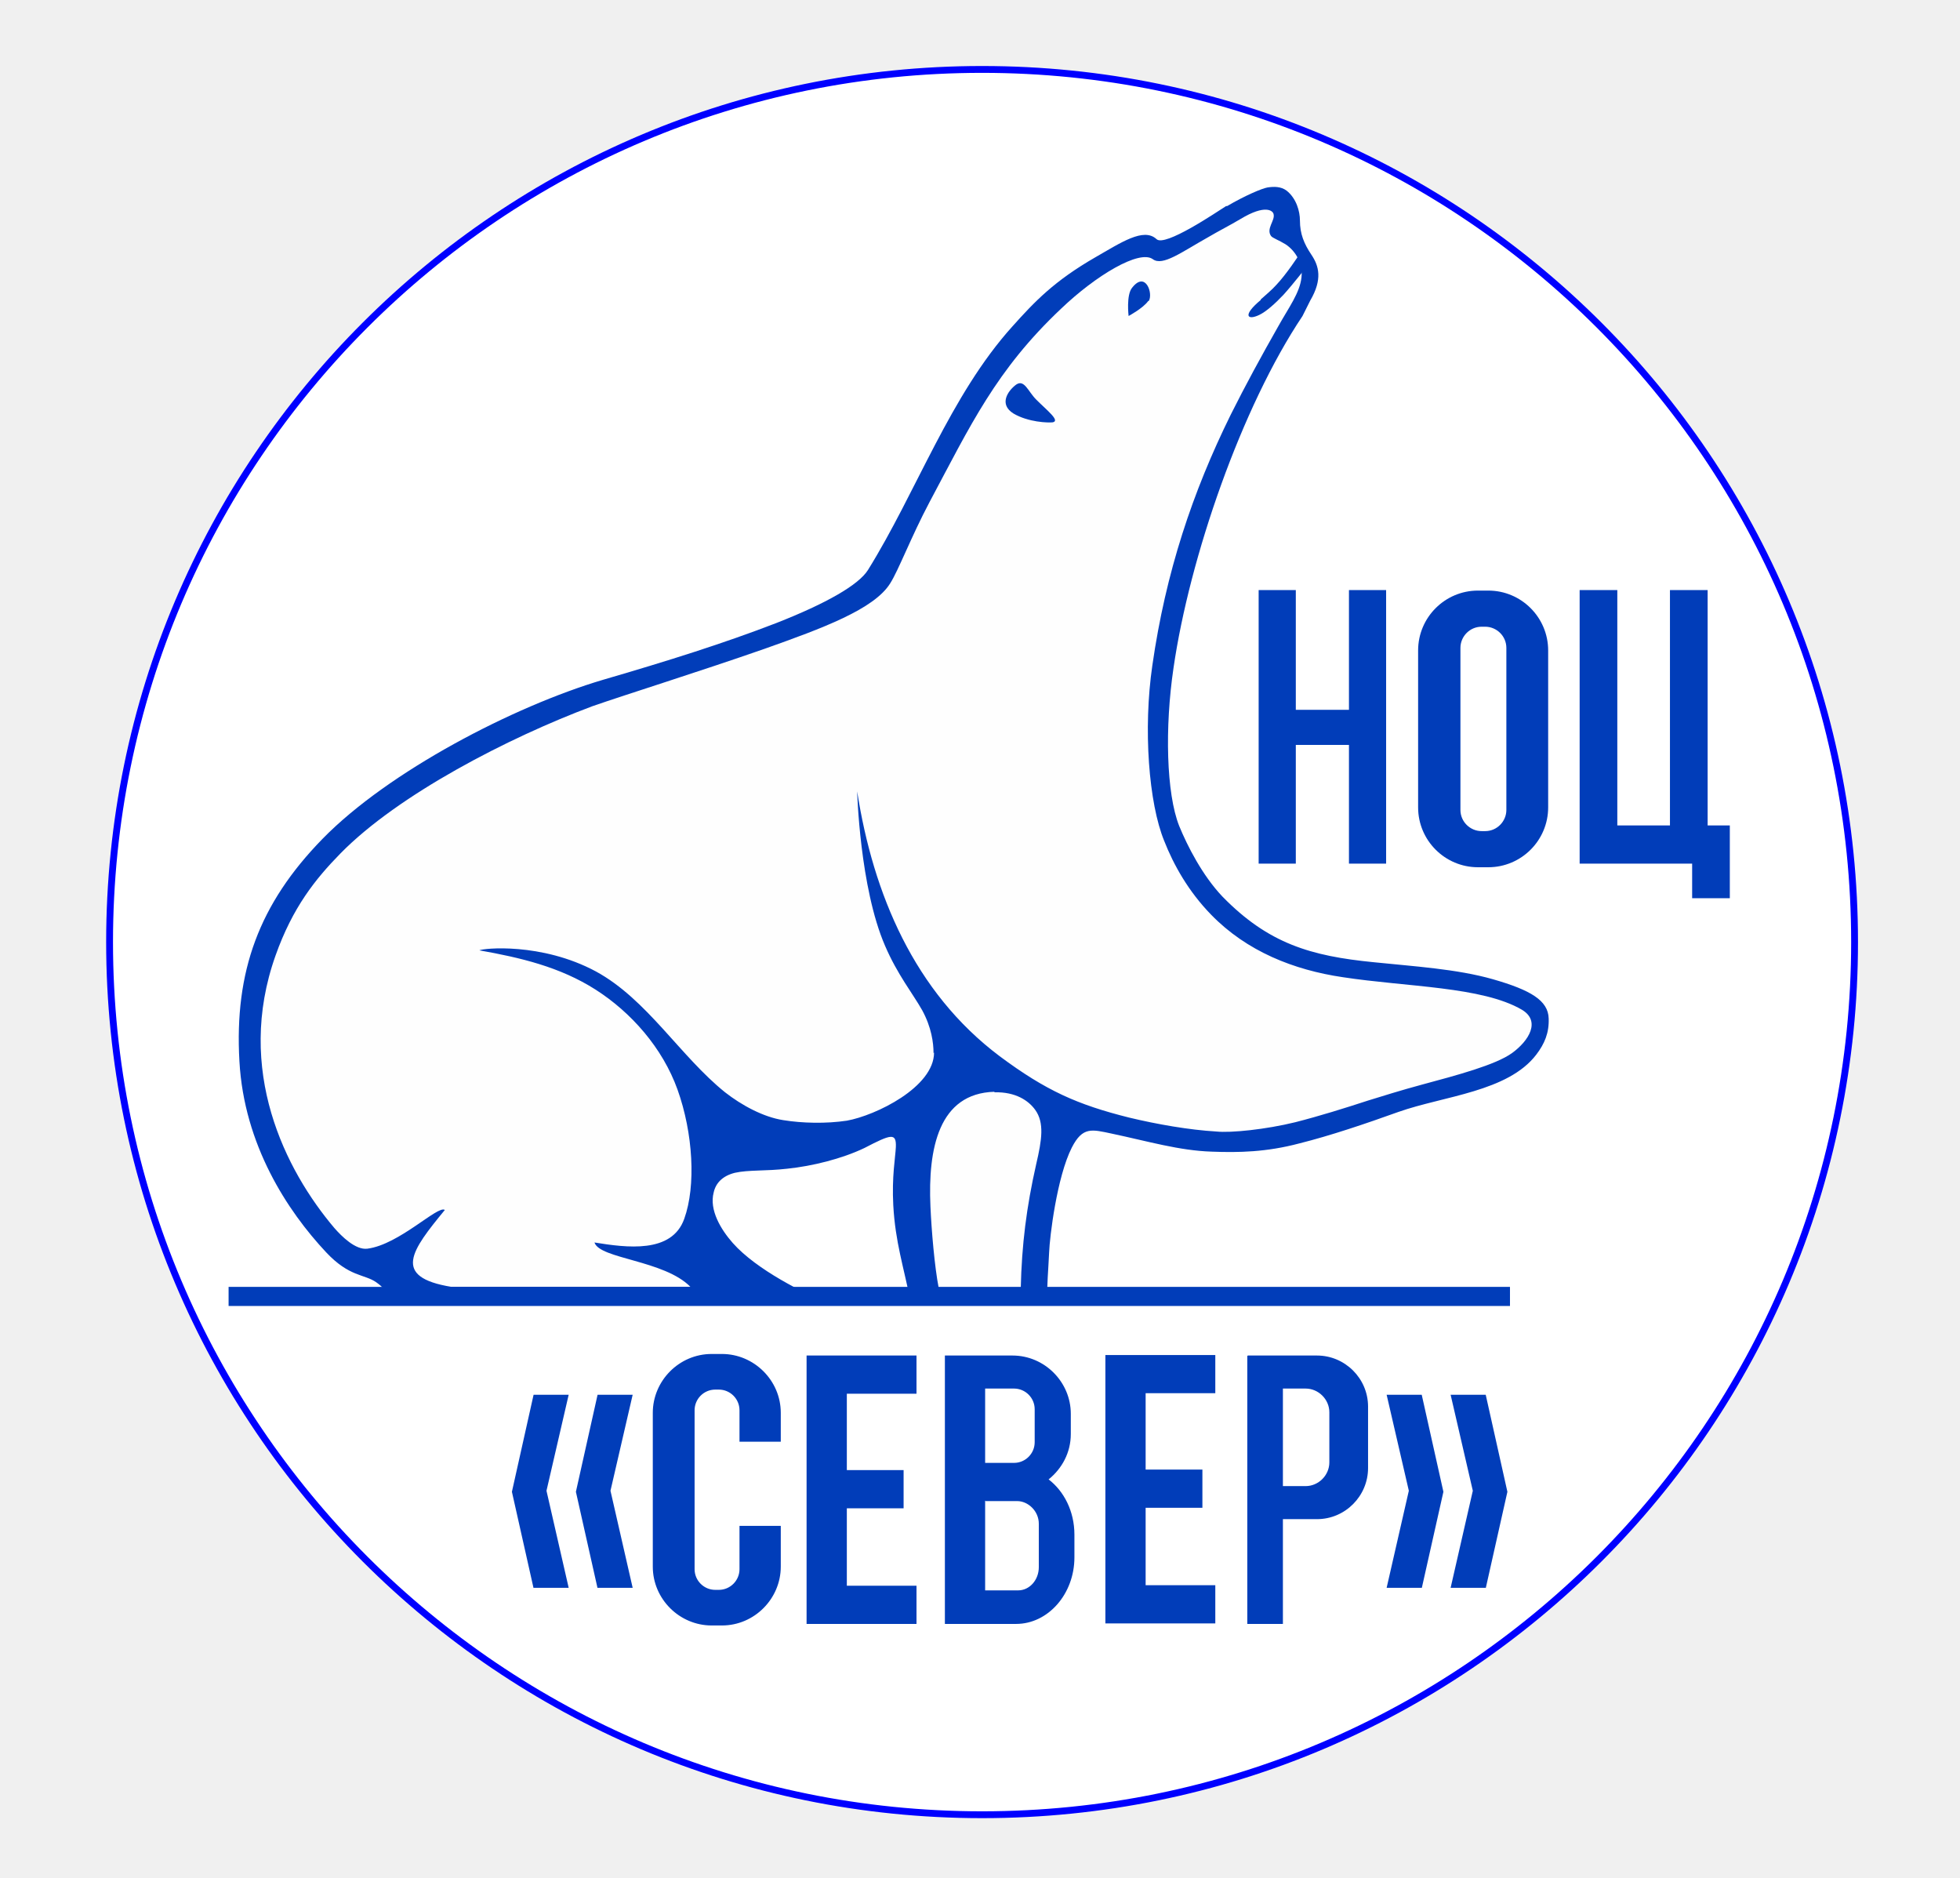
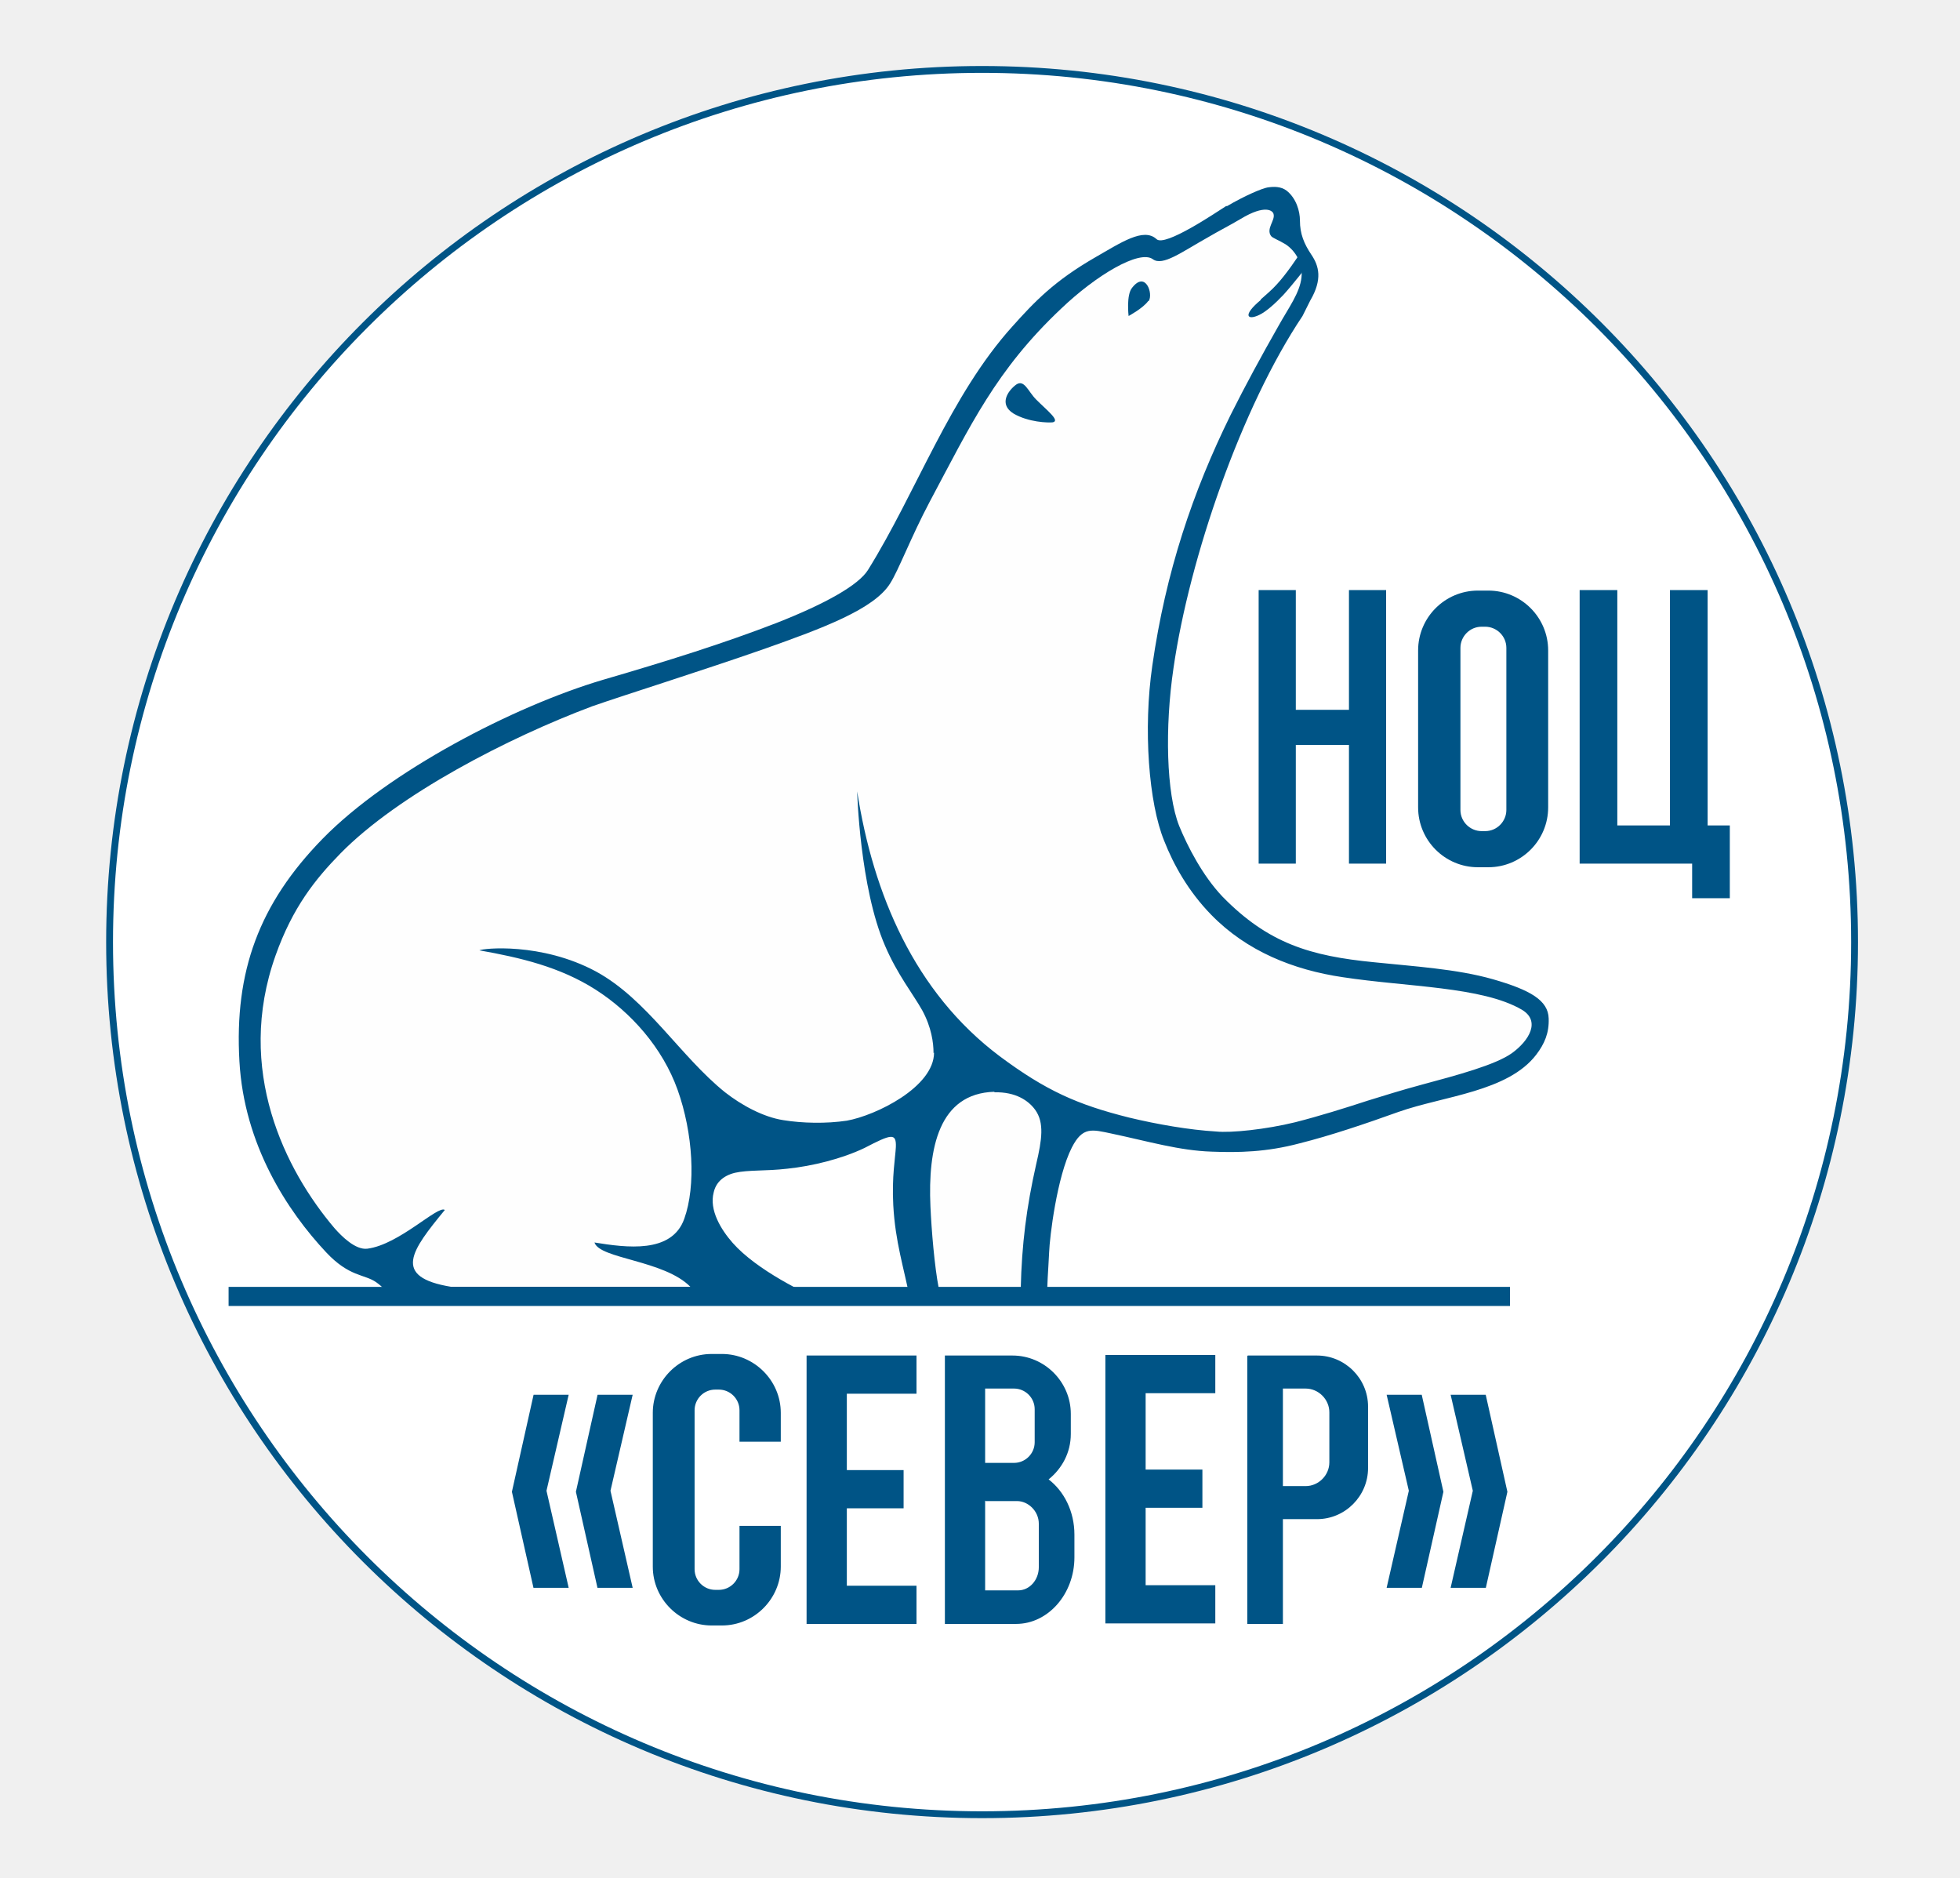
<svg xmlns="http://www.w3.org/2000/svg" xml:space="preserve" width="67.536mm" height="64.699mm" style="shape-rendering:geometricPrecision; text-rendering:geometricPrecision; image-rendering:optimizeQuality; fill-rule:evenodd; clip-rule:evenodd" viewBox="0 0 2909 2787" version="1.1" id="svg126">
  <defs id="defs99">
    <style type="text/css" id="style97">
   
    .fil2 {fill:#013DB9}
    .fil0 {fill:#FEFEFE;fill-rule:nonzero}
    .fil1 {fill:#013DB9;fill-rule:nonzero}
   
  </style>
  </defs>
-   <circle style="fill:#ffffff;stroke:#0000ff;stroke-width:10.156" id="path132" cx="1457.581" cy="1398.081" r="1295.039" />
-   <g id="Layer_x0020_1" transform="matrix(0.7659884,0,0,0.7659884,339.1876,277.4515)">
-     <g id="_472555432">
-       <g id="g120">
-         <path class="fil0" d="m 1935,37 c 34,-20 67,-34 78,-36 v 0 c 13,-2 26,-2 37,6 19,15 26,40 26,58 0,26 8,45 22,66 15,22 22,48 -2,89 l -15,30 c -118,176 -219,468 -250,682 -17,115 -14,243 11,306 16,39 45,96 84,137 89,91 171,115 293,127 77,8 161,13 231,33 73,21 107,41 108,76 1,28 -8,49 -24,70 -55,72 -179,80 -267,111 -64,23 -132,46 -192,61 -64,17 -118,18 -170,16 -63,-2 -123,-20 -194,-35 -38,-8 -56,-14 -77,27 -29,57 -43,174 -44,203 -2,42 -4,56 -4,98 h -264 c -14,-71 -30,-117 -34,-189 -3,-56 4,-92 5,-113 1,-28 -9,-25 -61,2 -44,21 -101,35 -149,40 -43,5 -75,2 -102,8 -24,6 -37,20 -41,38 -9,34 14,72 37,98 46,52 139,98 188,118 l -791,-18 -65,13 c 0,0 7,-16 -23,-37 -23,-16 -52,-10 -97,-58 C 114,1984 30,1856 21,1694 11,1520 59,1389 182,1263 310,1132 553,1006 725,955 c 127,-37 235,-71 336,-110 97,-38 160,-74 178,-103 94,-151 159,-338 280,-472 43,-48 81,-88 161,-134 49,-28 93,-58 118,-35 16,16 116,-52 135,-64 z" id="path102" style="fill:#fefefe;fill-rule:nonzero" />
-         <path class="fil1" d="m 1935,37 c 34,-20 67,-34 78,-36 v 0 c 13,-2 26,-2 37,6 19,15 26,40 26,58 0,26 8,45 22,66 15,22 22,48 -2,89 l -15,30 c -118,176 -219,468 -250,682 -17,115 -14,243 11,306 16,39 45,96 84,137 89,91 171,115 293,127 77,8 161,13 231,33 73,21 107,41 108,76 1,28 -8,49 -24,70 -55,72 -179,80 -267,111 -64,23 -132,46 -192,61 -64,17 -118,18 -170,16 -63,-2 -123,-20 -194,-35 -38,-8 -56,-14 -77,27 -29,57 -43,174 -44,203 -2,42 -4,56 -4,98 h -264 c -14,-71 -30,-117 -34,-189 -3,-56 4,-92 5,-113 1,-28 -9,-25 -61,2 -44,21 -101,35 -149,40 -43,5 -75,2 -102,8 -24,6 -37,20 -41,38 -9,34 14,72 37,98 46,52 139,98 188,118 l -791,-18 -65,13 c 0,0 7,-16 -23,-37 -23,-16 -52,-10 -97,-58 C 114,1984 30,1856 21,1694 11,1520 59,1389 182,1263 310,1132 553,1006 725,955 c 127,-37 235,-71 336,-110 97,-38 160,-74 178,-103 94,-151 159,-338 280,-472 43,-48 81,-88 161,-134 49,-28 93,-58 118,-35 16,16 116,-52 135,-64 z m -569,1641 c 0,-20 -4,-50 -22,-83 -18,-32 -48,-69 -72,-125 -49,-113 -54,-299 -54,-299 31,199 111,389 276,513 90,67 151,94 251,119 54,13 117,24 169,27 28,3 96,-4 153,-18 47,-12 95,-27 141,-42 26,-8 64,-20 105,-31 67,-18 142,-38 174,-61 33,-24 56,-62 19,-84 -77,-45 -223,-44 -347,-63 -95,-14 -186,-50 -255,-121 -44,-45 -73,-97 -91,-143 -30,-73 -41,-217 -23,-340 26,-181 78,-336 152,-486 28,-56 59,-113 92,-171 20,-36 42,-65 45,-95 3,-26 -11,-51 -31,-64 -13,-8 -25,-12 -28,-16 -10,-14 8,-30 5,-42 -1,-7 -16,-20 -64,9 -20,12 -42,23 -64,36 -50,28 -87,56 -106,42 -26,-19 -110,31 -178,96 -126,119 -175,225 -255,375 -35,66 -60,132 -76,157 -31,50 -131,87 -244,127 -126,44 -267,88 -333,111 -163,61 -376,171 -488,285 -49,50 -93,105 -126,198 -79,222 19,416 114,528 14,16 41,43 64,40 62,-8 137,-85 150,-75 -64,78 -104,130 13,149 h 463 c -51,-52 -176,-54 -186,-86 62,10 150,22 174,-46 23,-64 17,-166 -13,-250 -29,-81 -90,-150 -159,-194 -69,-44 -146,-62 -225,-76 6,-4 120,-16 226,41 99,54 163,164 250,234 32,25 74,48 113,54 37,6 83,7 123,1 56,-10 169,-65 169,-132 z m 118,75 c -108,3 -129,110 -124,222 2,46 8,117 16,158 l 159,1 c 2,-85 11,-157 30,-241 11,-47 16,-80 -2,-105 -13,-18 -38,-35 -79,-34 z" id="path104" style="fill:#013db9;fill-rule:nonzero" />
-         <path class="fil1" d="m 2000,218 c 10,-9 22,-19 30,-28 20,-21 44,-58 44,-58 l 16,21 c 0,0 -26,34 -46,56 -16,17 -34,33 -47,39 -23,11 -33,1 3,-29 z" id="path106" style="fill:#013db9;fill-rule:nonzero" />
-         <path class="fil2" d="m 1782,221 c -10,14 -38,29 -38,29 0,0 -5,-41 7,-55 26,-33 41,12 32,26 z" id="path108" style="fill:#013db9" />
-         <path class="fil2" d="m 1526,383 c -16,12 -34,38 -5,56 29,17 67,18 76,17 15,-3 -11,-23 -32,-44 -16,-16 -23,-40 -39,-29 z" id="path110" style="fill:#013db9" />
-         <rect class="fil2" y="2131" width="2483" height="37" id="rect112" x="0" style="fill:#013db9" />
-         <polygon class="fil2" points="2171,1013 2171,781 2243,781 2243,1311 2171,1311 2171,1081 2068,1081 2068,1311 1996,1311 1996,781 2068,781 2068,1013 " id="polygon114" style="fill:#013db9" />
-         <polygon class="fil2" points="2793,1237 2793,781 2866,781 2866,1237 2909,1237 2909,1256 2909,1311 2909,1378 2836,1378 2836,1311 2793,1311 2691,1311 2633,1311 2618,1311 2618,781 2691,781 2691,1237 " id="polygon116" style="fill:#013db9" />
-         <path class="fil2" d="m 2421,782 h 20 c 64,0 116,52 116,116 v 304 c 0,64 -52,116 -116,116 h -20 c -64,0 -116,-52 -116,-116 V 898 c 0,-64 52,-116 116,-116 z m 7,70 h 7 c 22,0 41,18 41,41 v 314 c 0,22 -18,41 -41,41 h -7 c -22,0 -41,-18 -41,-41 V 893 c 0,-22 18,-41 41,-41 z" id="path118" style="fill:#013db9" />
-       </g>
-       <path class="fil2" d="m 1975,2264 h 10 58 66 c 54,0 99,44 99,99 v 119 c 0,54 -44,99 -99,99 h -66 v 203 h -69 v -519 z m 461,451 42,-187 -42,-188 h -68 l 43,186 -43,188 h 68 z m -124,0 42,-187 -42,-188 h -68 l 43,186 -43,188 h 68 z m -1721,0 -42,-187 42,-188 h 68 l -43,186 43,188 h -68 z m 124,0 -42,-187 42,-188 h 68 l -43,186 43,188 h -68 z m 221,-454 h 20 c 62,0 114,51 114,114 v 56 h -80 v -61 c 0,-22 -18,-40 -40,-40 h -7 c -22,0 -40,18 -40,40 v 308 c 0,22 18,40 40,40 h 7 c 22,0 40,-18 40,-40 v -84 h 80 v 79 c 0,62 -51,114 -114,114 h -20 c -62,0 -114,-51 -114,-114 v -298 c 0,-62 51,-114 114,-114 z m 262,449 h 135 v 74 h -213 v 0 -74 -372 -74 h 78 135 v 74 h -135 v 148 h 110 v 74 h -110 z m 190,-446 h 12 v 0 h 119 c 62,0 113,51 113,113 v 39 c 0,36 -17,67 -43,88 30,23 50,62 50,107 v 44 c 0,71 -51,129 -113,129 h -60 -66 -12 v -519 z m 78,65 v 143 h 56 c 22,0 40,-18 40,-40 v -64 c 0,-22 -18,-40 -40,-40 h -56 z m 0,216 v 174 h 64 c 22,0 40,-20 40,-45 v -84 c 0,-25 -21,-44 -42,-44 h -61 z m 311,164 h 135 v 74 h -213 v 0 -74 -372 -74 h 78 135 v 74 h -135 v 148 h 110 v 74 h -110 z m 266,-382 v 190 h 44 c 25,0 46,-21 46,-46 v -97 c 0,-25 -21,-46 -46,-46 h -44 z" id="path122" style="fill:#013db9" />
-     </g>
-   </g>
+   <circle style="fill:#ffffff;stroke:#005486;stroke-width:10.156;stroke-opacity:1" id="path132" cx="1457.581" cy="1398.081" r="1295.039" />
+   <path style="fill:#fefefe;fill-rule:nonzero;stroke-width:0.766" id="path102" d="m 1821.375,305.793 c 26.044,-15.32 51.321,-26.044 59.747,-27.576 v 0 c 9.958,-1.532 19.916,-1.532 28.342,4.596 14.554,11.49 19.916,30.64 19.916,44.427 0,19.916 6.128,34.469 16.852,50.555 11.49,16.852 16.852,36.767 -1.532,68.173 l -11.49,22.98 c -90.387,134.814 -167.751,358.483 -191.497,522.404 -13.022,88.089 -10.724,186.135 8.426,234.392 12.256,29.873 34.469,73.535 64.343,104.94 68.173,69.705 130.984,88.089 224.435,97.281 58.981,6.128 123.324,9.958 176.943,25.278 55.917,16.086 81.961,31.406 82.727,58.215 0.766,21.448 -6.128,37.533 -18.384,53.619 -42.129,55.151 -137.112,61.279 -204.519,85.025 -49.023,17.618 -101.11,35.235 -147.07,46.725 -49.023,13.022 -90.387,13.788 -130.218,12.256 -48.257,-1.532 -94.216,-15.32 -148.602,-26.81 -29.108,-6.128 -42.895,-10.724 -58.981,20.682 -22.214,43.661 -32.938,133.282 -33.703,155.496 -1.532,32.172 -3.064,42.895 -3.064,75.067 h -202.221 c -10.724,-54.385 -22.98,-89.621 -26.044,-144.772 -2.298,-42.895 3.064,-70.471 3.83,-86.557 0.766,-21.448 -6.894,-19.15 -46.725,1.532 -33.703,16.086 -77.365,26.81 -114.132,30.64 -32.938,3.83 -57.449,1.532 -78.131,6.128 -18.384,4.596 -28.342,15.32 -31.405,29.108 -6.894,26.044 10.724,55.151 28.342,75.067 35.235,39.831 106.472,75.067 144.006,90.387 l -605.897,-13.788 -49.789,9.958 c 0,0 5.362,-12.256 -17.618,-28.342 -17.618,-12.256 -39.831,-7.66 -74.301,-44.427 -57.449,-61.279 -121.792,-159.326 -128.686,-283.416 -7.66,-133.282 29.108,-233.626 123.324,-330.141 98.047,-100.344 284.182,-196.859 415.932,-235.924 97.281,-28.342 180.007,-54.385 257.372,-84.259 74.301,-29.108 122.558,-56.683 136.346,-78.897 72.003,-115.664 121.792,-258.904 214.477,-361.547 32.938,-36.767 62.045,-67.407 123.324,-102.642 37.533,-21.448 71.237,-44.427 90.387,-26.81 12.256,12.256 88.855,-39.831 103.408,-49.023 z" class="fil0" />
+   <path style="fill:#005486;fill-rule:nonzero;stroke-width:0.766;fill-opacity:1" id="path104" d="m 1821.375,305.793 c 26.044,-15.32 51.321,-26.044 59.747,-27.576 v 0 c 9.958,-1.532 19.916,-1.532 28.342,4.596 14.554,11.49 19.916,30.64 19.916,44.427 0,19.916 6.128,34.469 16.852,50.555 11.49,16.852 16.852,36.767 -1.532,68.173 l -11.49,22.98 c -90.387,134.814 -167.751,358.483 -191.497,522.404 -13.022,88.089 -10.724,186.135 8.426,234.392 12.256,29.873 34.469,73.535 64.343,104.94 68.173,69.705 130.984,88.089 224.435,97.281 58.981,6.128 123.324,9.958 176.943,25.278 55.917,16.086 81.961,31.406 82.727,58.215 0.766,21.448 -6.128,37.533 -18.384,53.619 -42.129,55.151 -137.112,61.279 -204.519,85.025 -49.023,17.618 -101.11,35.235 -147.07,46.725 -49.023,13.022 -90.387,13.788 -130.218,12.256 -48.257,-1.532 -94.216,-15.32 -148.602,-26.81 -29.108,-6.128 -42.895,-10.724 -58.981,20.682 -22.214,43.661 -32.938,133.282 -33.703,155.496 -1.532,32.172 -3.064,42.895 -3.064,75.067 h -202.221 c -10.724,-54.385 -22.98,-89.621 -26.044,-144.772 -2.298,-42.895 3.064,-70.471 3.83,-86.557 0.766,-21.448 -6.894,-19.15 -46.725,1.532 -33.703,16.086 -77.365,26.81 -114.132,30.64 -32.938,3.83 -57.449,1.532 -78.131,6.128 -18.384,4.596 -28.342,15.32 -31.405,29.108 -6.894,26.044 10.724,55.151 28.342,75.067 35.235,39.831 106.472,75.067 144.006,90.387 l -605.897,-13.788 -49.789,9.958 c 0,0 5.362,-12.256 -17.618,-28.342 -17.618,-12.256 -39.831,-7.66 -74.301,-44.427 -57.449,-61.279 -121.792,-159.326 -128.686,-283.416 -7.66,-133.282 29.108,-233.626 123.324,-330.141 98.047,-100.344 284.182,-196.859 415.932,-235.924 97.281,-28.342 180.007,-54.385 257.372,-84.259 74.301,-29.108 122.558,-56.683 136.346,-78.897 72.003,-115.664 121.792,-258.904 214.477,-361.547 32.938,-36.767 62.045,-67.407 123.324,-102.642 37.533,-21.448 71.237,-44.427 90.387,-26.81 12.256,12.256 88.855,-39.831 103.408,-49.023 z M 1385.528,1562.78 c 0,-15.32 -3.064,-38.299 -16.852,-63.577 -13.788,-24.512 -36.767,-52.853 -55.151,-95.749 -37.533,-86.557 -41.363,-229.03 -41.363,-229.03 23.746,152.432 85.025,297.969 211.413,392.952 68.939,51.321 115.664,72.003 192.263,91.153 41.363,9.958 89.621,18.384 129.452,20.682 21.448,2.298 73.535,-3.064 117.196,-13.788 36.001,-9.192 72.769,-20.682 108.004,-32.172 19.916,-6.128 49.023,-15.32 80.429,-23.746 51.321,-13.788 108.77,-29.108 133.282,-46.725 25.278,-18.384 42.895,-47.491 14.554,-64.343 -58.981,-34.469 -170.815,-33.703 -265.798,-48.257 -72.769,-10.724 -142.474,-38.299 -195.327,-92.685 -33.703,-34.469 -55.917,-74.301 -69.705,-109.536 -22.98,-55.917 -31.405,-166.219 -17.618,-260.436 19.916,-138.644 59.747,-257.372 116.43,-372.27 21.448,-42.895 45.193,-86.557 70.471,-130.984 15.32,-27.576 32.172,-49.789 34.469,-72.769 2.298,-19.916 -8.426,-39.065 -23.746,-49.023 -9.958,-6.128 -19.15,-9.192 -21.448,-12.256 -7.66,-10.724 6.128,-22.98 3.83,-32.172 -0.766,-5.362 -12.256,-15.32 -49.023,6.894 -15.32,9.192 -32.172,17.618 -49.023,27.576 -38.299,21.448 -66.641,42.895 -81.195,32.172 -19.916,-14.554 -84.259,23.746 -136.346,73.535 -96.514,91.153 -134.048,172.347 -195.327,287.246 -26.81,50.555 -45.959,101.11 -58.215,120.26 -23.746,38.299 -100.344,66.641 -186.901,97.281 -96.515,33.703 -204.519,67.407 -255.074,85.025 -124.856,46.725 -288.012,130.984 -373.802,218.307 -37.533,38.299 -71.237,80.429 -96.515,151.666 -60.513,170.049 14.554,318.651 87.323,404.442 10.724,12.256 31.406,32.938 49.023,30.64 47.491,-6.128 104.94,-65.109 114.898,-57.449 -49.023,59.747 -79.663,99.579 9.958,114.132 h 354.653 c -39.065,-39.831 -134.814,-41.363 -142.474,-65.875 47.491,7.66 114.898,16.852 133.282,-35.235 17.618,-49.023 13.022,-127.154 -9.958,-191.497 -22.214,-62.045 -68.939,-114.898 -121.792,-148.602 -52.853,-33.703 -111.834,-47.491 -172.347,-58.215 4.596,-3.064 91.919,-12.256 173.113,31.405 75.833,41.363 124.856,125.622 191.497,179.241 24.512,19.15 56.683,36.767 86.557,41.363 28.342,4.596 63.577,5.362 94.217,0.766 42.895,-7.66 129.452,-49.789 129.452,-101.111 z m 90.387,57.449 c -82.727,2.298 -98.812,84.259 -94.983,170.049 1.532,35.236 6.128,89.621 12.256,121.026 l 121.792,0.766 c 1.532,-65.109 8.426,-120.26 22.98,-184.603 8.426,-36.002 12.256,-61.279 -1.532,-80.429 -9.958,-13.788 -29.108,-26.81 -60.513,-26.044 z" class="fil1" />
+   <path style="fill:#005486;fill-rule:nonzero;stroke-width:0.766;fill-opacity:1" id="path106" d="m 1871.164,444.437 c 7.66,-6.894 16.852,-14.554 22.98,-21.448 15.32,-16.086 33.703,-44.427 33.703,-44.427 l 12.256,16.086 c 0,0 -19.916,26.044 -35.236,42.895 -12.256,13.022 -26.044,25.278 -36.001,29.874 -17.618,8.426 -25.278,0.766 2.298,-22.214 z" class="fil1" />
+   <path style="fill:#005486;stroke-width:0.766;fill-opacity:1" id="path108" d="m 1704.179,446.735 c -7.66,10.724 -29.108,22.214 -29.108,22.214 0,0 -3.83,-31.406 5.362,-42.129 19.916,-25.278 31.405,9.192 24.512,19.916 z" class="fil2" />
+   <path style="fill:#005486;stroke-width:0.766;fill-opacity:1" id="path110" d="m 1508.086,570.825 c -12.256,9.192 -26.044,29.108 -3.83,42.895 22.214,13.022 51.321,13.788 58.215,13.022 11.49,-2.298 -8.426,-17.618 -24.512,-33.703 -12.256,-12.256 -17.618,-30.64 -29.874,-22.214 z" class="fil2" />
+   <rect style="fill:#005486;stroke-width:0.766;fill-opacity:1" x="339.188" id="rect112" height="28.342" width="1901.949" y="1909.773" class="fil2" />
+   <polygon style="fill:#005486;fill-opacity:1" id="polygon114" points="2068,1081 2068,1311 1996,1311 1996,781 2068,781 2068,1013 2171,1013 2171,781 2243,781 2243,1311 2171,1311 2171,1081 " class="fil2" transform="matrix(0.7659884,0,0,0.7659884,339.1876,277.4515)" />
+   <polygon style="fill:#005486;fill-opacity:1" id="polygon116" points="2909,1311 2909,1378 2836,1378 2836,1311 2793,1311 2691,1311 2633,1311 2618,1311 2618,781 2691,781 2691,1237 2793,1237 2793,781 2866,781 2866,1237 2909,1237 2909,1256 " class="fil2" transform="matrix(0.7659884,0,0,0.7659884,339.1876,277.4515)" />
+   <path style="fill:#005486;stroke-width:0.766;fill-opacity:1" id="path118" d="m 2193.646,876.454 h 15.32 c 49.023,0 88.855,39.831 88.855,88.855 v 232.86 c 0,49.023 -39.831,88.855 -88.855,88.855 h -15.32 c -49.023,0 -88.855,-39.831 -88.855,-88.855 V 965.309 c 0,-49.023 39.831,-88.855 88.855,-88.855 z m 5.362,53.619 h 5.362 c 16.852,0 31.405,13.788 31.405,31.406 v 240.52 c 0,16.852 -13.788,31.406 -31.405,31.406 h -5.362 c -16.852,0 -31.405,-13.788 -31.405,-31.406 V 961.479 c 0,-16.852 13.788,-31.406 31.405,-31.406 z" class="fil2" />
+   <path class="fil2" d="m 1852.015,2011.649 h 7.66 44.427 50.555 c 41.363,0 75.833,33.703 75.833,75.833 v 91.153 c 0,41.363 -33.703,75.833 -75.833,75.833 h -50.555 v 155.496 h -52.853 v -397.548 z m 353.121,345.461 32.172,-143.24 -32.172,-144.006 h -52.087 l 32.938,142.474 -32.938,144.006 h 52.087 z m -94.983,0 32.172,-143.24 -32.172,-144.006 h -52.087 l 32.938,142.474 -32.938,144.006 h 52.087 z m -1318.266,0 -32.172,-143.24 32.172,-144.006 h 52.087 l -32.938,142.474 32.938,144.006 h -52.087 z m 94.983,0 -32.172,-143.24 32.172,-144.006 h 52.087 l -32.938,142.474 32.938,144.006 H 886.869 Z m 169.283,-347.759 h 15.32 c 47.491,0 87.323,39.066 87.323,87.323 v 42.895 h -61.279 v -46.725 c 0,-16.852 -13.788,-30.64 -30.64,-30.64 h -5.362 c -16.852,0 -30.64,13.788 -30.64,30.64 v 235.924 c 0,16.852 13.788,30.64 30.64,30.64 h 5.362 c 16.852,0 30.64,-13.788 30.64,-30.64 v -64.343 h 61.279 v 60.513 c 0,47.491 -39.065,87.323 -87.323,87.323 h -15.32 c -47.491,0 -87.323,-39.066 -87.323,-87.323 V 2096.674 c 0,-47.491 39.065,-87.323 87.323,-87.323 z m 200.689,343.929 h 103.408 v 56.683 h -163.155 v 0 -56.683 -284.948 -56.683 h 59.747 103.408 v 56.683 h -103.408 v 113.366 h 84.259 v 56.683 h -84.259 z m 145.538,-341.631 h 9.192 v 0 h 91.153 c 47.491,0 86.557,39.065 86.557,86.557 v 29.873 c 0,27.576 -13.022,51.321 -32.938,67.407 22.98,17.618 38.299,47.491 38.299,81.961 v 33.703 c 0,54.385 -39.065,98.812 -86.557,98.812 h -45.959 -50.555 -9.192 v -397.548 z m 59.747,49.789 v 109.536 h 42.895 c 16.852,0 30.64,-13.788 30.64,-30.64 v -49.023 c 0,-16.852 -13.788,-30.64 -30.64,-30.64 h -42.895 z m 0,165.453 v 133.282 h 49.023 c 16.852,0 30.64,-15.32 30.64,-34.469 v -64.343 c 0,-19.15 -16.086,-33.703 -32.172,-33.703 h -46.725 z m 238.222,125.622 h 103.408 v 56.683 h -163.155 v 0 -56.683 -284.948 -56.683 h 59.747 103.408 v 56.683 H 1700.349 v 113.366 h 84.259 v 56.683 h -84.259 z m 203.753,-292.608 v 145.538 h 33.703 c 19.15,0 35.236,-16.086 35.236,-35.236 v -74.301 c 0,-19.15 -16.086,-35.235 -35.236,-35.235 h -33.703 z" id="path122" style="fill:#005486;stroke-width:0.766;fill-opacity:1" />
</svg>
